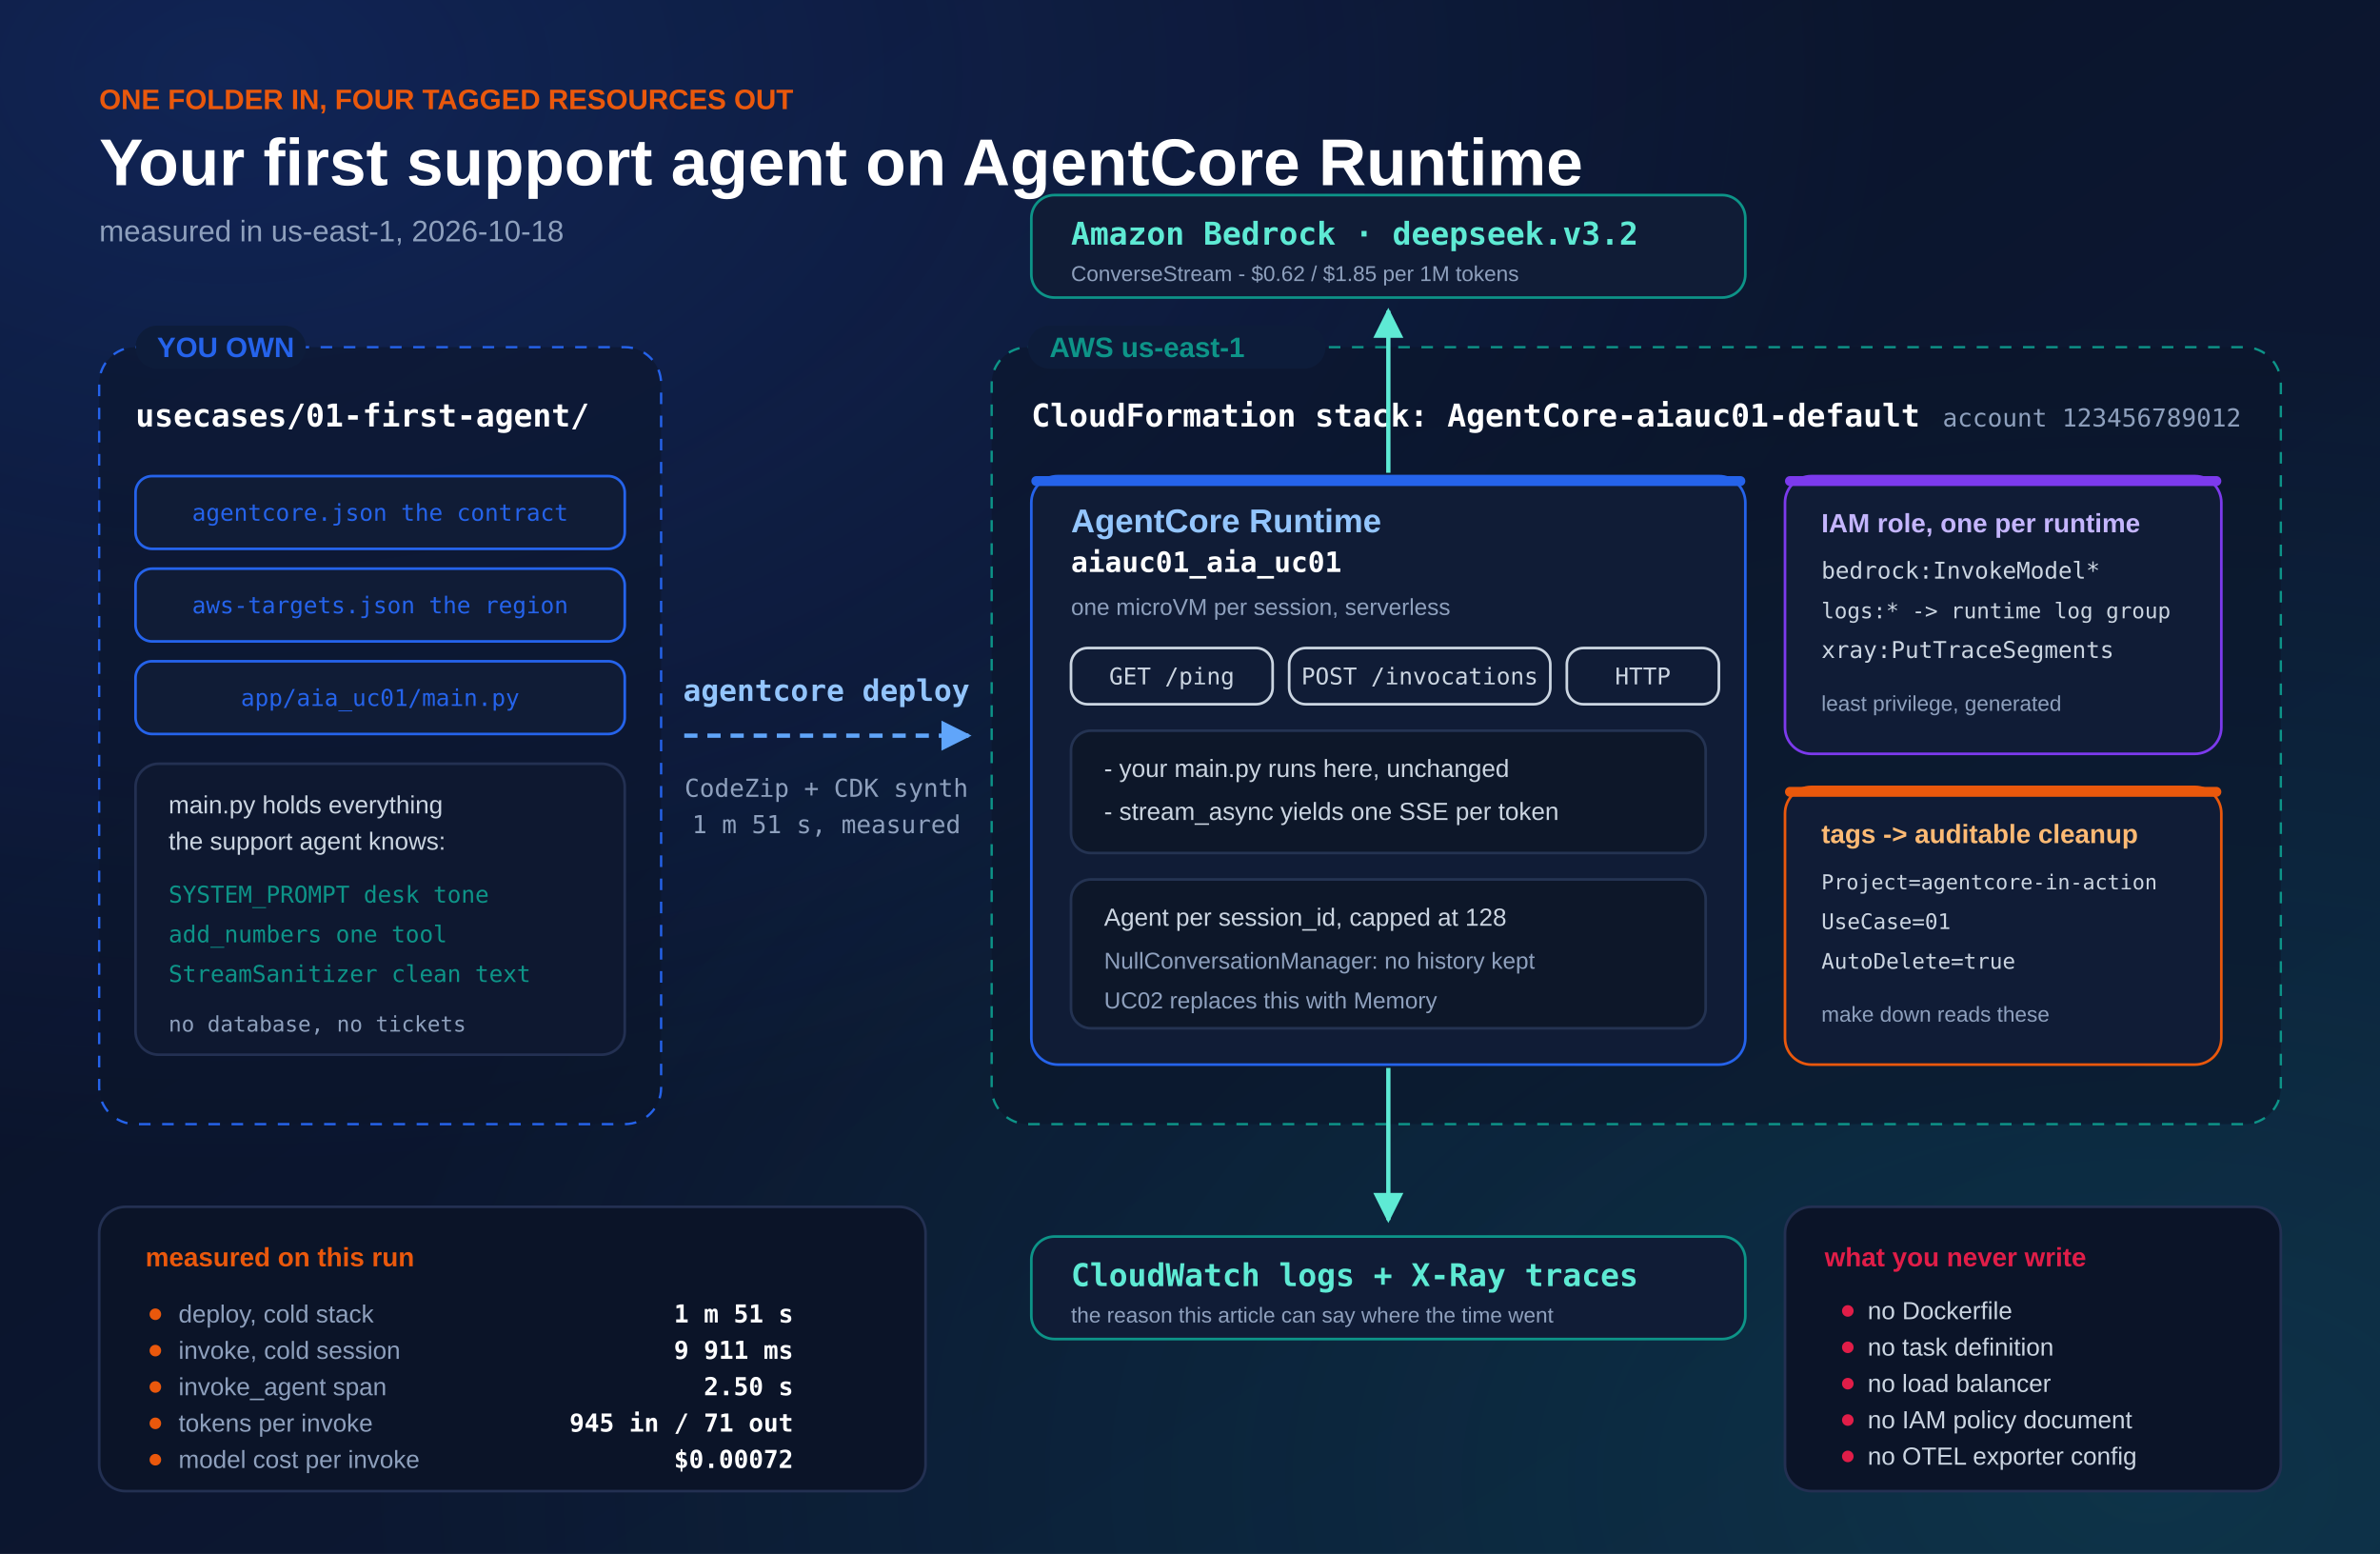
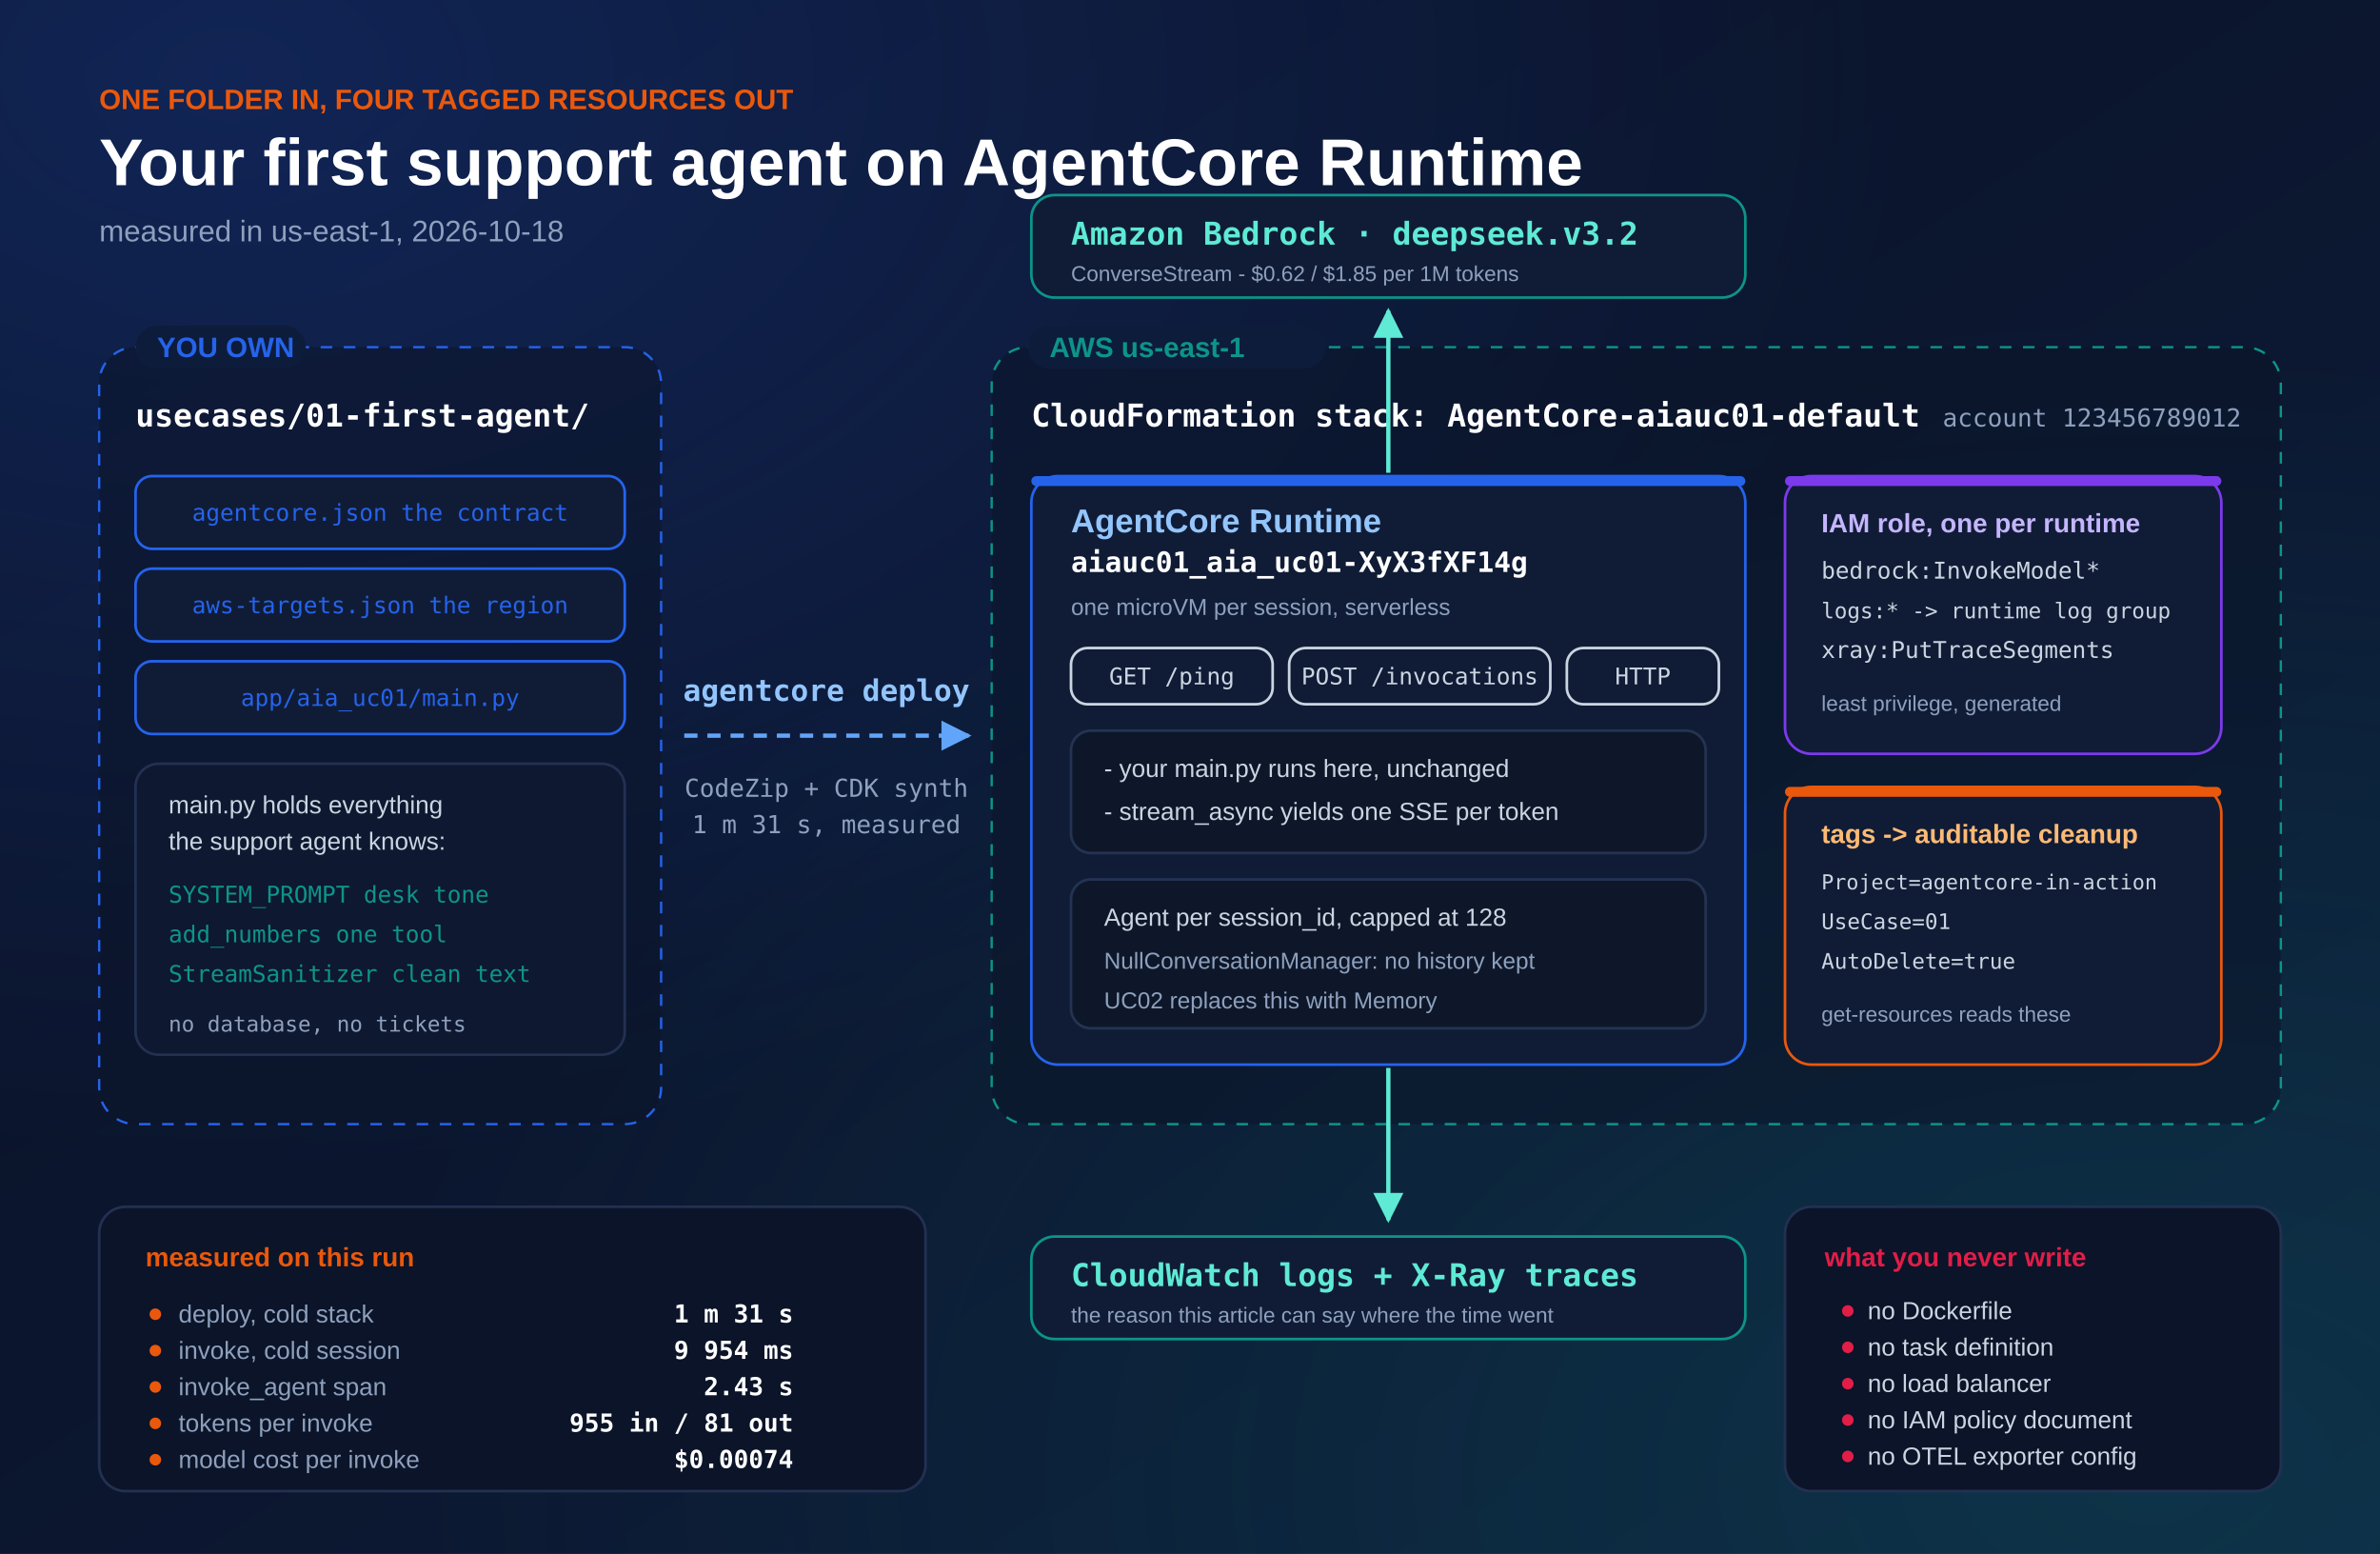
<svg xmlns="http://www.w3.org/2000/svg" viewBox="0 0 1440 940" width="1440" height="940" role="img">
  <defs>
    <linearGradient id="bg" x1="0" y1="0" x2="1" y2="1">
      <stop offset="0" stop-color="#0a1024" />
      <stop offset="1" stop-color="#0d1c3a" />
    </linearGradient>
    <radialGradient id="gA" cx="0.10" cy="0.05" r="0.7">
      <stop offset="0" stop-color="#2563eb" stop-opacity="0.24" />
      <stop offset="1" stop-color="#2563eb" stop-opacity="0" />
    </radialGradient>
    <radialGradient id="gB" cx="0.90" cy="0.95" r="0.75">
      <stop offset="0" stop-color="#0d9488" stop-opacity="0.20" />
      <stop offset="1" stop-color="#0d9488" stop-opacity="0" />
    </radialGradient>
    <marker id="ah" viewBox="0 0 10 10" refX="9" refY="5" markerWidth="7" markerHeight="7" orient="auto">
      <path d="M 0 0 L 10 5 L 0 10 z" fill="#60a5fa" />
    </marker>
    <marker id="ah2" viewBox="0 0 10 10" refX="9" refY="5" markerWidth="7" markerHeight="7" orient="auto">
      <path d="M 0 0 L 10 5 L 0 10 z" fill="#5eead4" />
    </marker>
  </defs>
  <rect width="1440" height="940" fill="url(#bg)" />
  <rect width="1440" height="940" fill="url(#gA)" />
  <rect width="1440" height="940" fill="url(#gB)" />
  <g font-family="ui-sans-serif, -apple-system, 'Helvetica Neue', Arial, sans-serif">
    <text x="60" y="66" font-size="17" fill="#ea580c" font-weight="700" text-anchor="start" font-family="inherit">ONE FOLDER IN, FOUR TAGGED RESOURCES OUT</text>
    <text x="60" y="112" font-size="40" fill="#ffffff" font-weight="800" text-anchor="start" font-family="inherit">Your first support agent on AgentCore Runtime</text>
    <text x="60" y="146" font-size="18" fill="#8ea0bd" font-weight="400" text-anchor="start" font-family="inherit">measured in us-east-1, 2026-10-18</text>
    <rect x="60" y="210" width="340" height="470" rx="22" fill="#0b1428" fill-opacity="0.55" stroke="#2563eb" stroke-width="1.4" stroke-dasharray="7 7" />
    <rect x="82" y="197" width="103" height="26" rx="13" fill="#0d1c3a" />
    <text x="95" y="216" font-size="17" fill="#2563eb" font-weight="700" text-anchor="start" font-family="inherit">YOU OWN</text>
    <text x="82" y="258" font-size="19" fill="#ffffff" font-weight="700" text-anchor="start" font-family="ui-monospace, SFMono-Regular, Menlo, Consolas, monospace">usecases/01-first-agent/</text>
    <rect x="82" y="288" width="296" height="44" rx="10" fill="#101c36" stroke="#2563eb" stroke-width="1.6" opacity="1.0" />
    <text x="230.0" y="315.0" font-size="14" fill="#2563eb" font-weight="500" text-anchor="middle" font-family="ui-monospace, SFMono-Regular, Menlo, Consolas, monospace">agentcore.json   the contract</text>
    <rect x="82" y="344" width="296" height="44" rx="10" fill="#101c36" stroke="#2563eb" stroke-width="1.6" opacity="1.0" />
    <text x="230.0" y="371.0" font-size="14" fill="#2563eb" font-weight="500" text-anchor="middle" font-family="ui-monospace, SFMono-Regular, Menlo, Consolas, monospace">aws-targets.json   the region</text>
    <rect x="82" y="400" width="296" height="44" rx="10" fill="#101c36" stroke="#2563eb" stroke-width="1.6" opacity="1.0" />
    <text x="230.0" y="427.0" font-size="14" fill="#2563eb" font-weight="500" text-anchor="middle" font-family="ui-monospace, SFMono-Regular, Menlo, Consolas, monospace">app/aia_uc01/main.py</text>
    <rect x="82" y="462" width="296" height="176" rx="14" fill="#0e1830" stroke="#233052" stroke-width="1.6" opacity="1.0" />
    <text x="102" y="492" font-size="15" fill="#cbd5e1" font-weight="400" text-anchor="start" font-family="inherit">main.py holds everything</text>
    <text x="102" y="514" font-size="15" fill="#cbd5e1" font-weight="400" text-anchor="start" font-family="inherit">the support agent knows:</text>
    <text x="102" y="546" font-size="14" fill="#0d9488" font-weight="500" text-anchor="start" font-family="ui-monospace, SFMono-Regular, Menlo, Consolas, monospace">SYSTEM_PROMPT   desk tone</text>
    <text x="102" y="570" font-size="14" fill="#0d9488" font-weight="500" text-anchor="start" font-family="ui-monospace, SFMono-Regular, Menlo, Consolas, monospace">add_numbers     one tool</text>
    <text x="102" y="594" font-size="14" fill="#0d9488" font-weight="500" text-anchor="start" font-family="ui-monospace, SFMono-Regular, Menlo, Consolas, monospace">StreamSanitizer clean text</text>
    <text x="102" y="624" font-size="13" fill="#8ea0bd" font-weight="400" text-anchor="start" font-family="ui-monospace, SFMono-Regular, Menlo, Consolas, monospace">no database, no tickets</text>
    <path d="M 414 445 L 586 445" stroke="#60a5fa" stroke-width="2.6" stroke-dasharray="8 6" marker-end="url(#ah)" />
    <text x="500" y="424" font-size="18" fill="#93c5fd" font-weight="700" text-anchor="middle" font-family="ui-monospace, SFMono-Regular, Menlo, Consolas, monospace">agentcore deploy</text>
    <text x="500" y="482" font-size="15" fill="#8ea0bd" font-weight="400" text-anchor="middle" font-family="ui-monospace, SFMono-Regular, Menlo, Consolas, monospace">CodeZip + CDK synth</text>
-     <text x="500" y="504" font-size="15" fill="#8ea0bd" font-weight="400" text-anchor="middle" font-family="ui-monospace, SFMono-Regular, Menlo, Consolas, monospace">1 m 51 s, measured</text>
+     <text x="500" y="504" font-size="15" fill="#8ea0bd" font-weight="400" text-anchor="middle" font-family="ui-monospace, SFMono-Regular, Menlo, Consolas, monospace">1 m 31 s, measured</text>
    <rect x="600" y="210" width="780" height="470" rx="22" fill="#0b1428" fill-opacity="0.55" stroke="#0d9488" stroke-width="1.4" stroke-dasharray="7 7" />
    <rect x="622" y="197" width="180" height="26" rx="13" fill="#0d1c3a" />
    <text x="635" y="216" font-size="17" fill="#0d9488" font-weight="700" text-anchor="start" font-family="inherit">AWS  us-east-1</text>
    <text x="1356" y="258" font-size="15" fill="#8ea0bd" font-weight="400" text-anchor="end" font-family="ui-monospace, SFMono-Regular, Menlo, Consolas, monospace">account 123456789012</text>
    <text x="624" y="258" font-size="19" fill="#ffffff" font-weight="700" text-anchor="start" font-family="ui-monospace, SFMono-Regular, Menlo, Consolas, monospace">CloudFormation stack: AgentCore-aiauc01-default</text>
    <rect x="624" y="288" width="432" height="356" rx="16" fill="#101c36" stroke="#2563eb" stroke-width="1.6" opacity="1.0" />
    <rect x="624" y="288" width="432" height="6" rx="3" fill="#2563eb" />
    <text x="648" y="322" font-size="20" fill="#93c5fd" font-weight="700" text-anchor="start" font-family="inherit">AgentCore Runtime</text>
-     <text x="648" y="346" font-size="17" fill="#ffffff" font-weight="600" text-anchor="start" font-family="ui-monospace, SFMono-Regular, Menlo, Consolas, monospace">aiauc01_aia_uc01</text>
+     <text x="648" y="346" font-size="17" fill="#ffffff" font-weight="600" text-anchor="start" font-family="ui-monospace, SFMono-Regular, Menlo, Consolas, monospace">aiauc01_aia_uc01-XyX3fXF14g</text>
    <text x="648" y="372" font-size="14" fill="#8ea0bd" font-weight="400" text-anchor="start" font-family="inherit">one microVM per session, serverless</text>
    <rect x="648" y="392" width="122" height="34" rx="10" fill="#101c36" stroke="#cbd5e1" stroke-width="1.6" opacity="1.0" />
    <text x="709.0" y="414.0" font-size="14" fill="#cbd5e1" font-weight="500" text-anchor="middle" font-family="ui-monospace, SFMono-Regular, Menlo, Consolas, monospace">GET /ping</text>
    <rect x="780" y="392" width="158" height="34" rx="10" fill="#101c36" stroke="#cbd5e1" stroke-width="1.6" opacity="1.0" />
    <text x="859.0" y="414.0" font-size="14" fill="#cbd5e1" font-weight="500" text-anchor="middle" font-family="ui-monospace, SFMono-Regular, Menlo, Consolas, monospace">POST /invocations</text>
    <rect x="948" y="392" width="92" height="34" rx="10" fill="#101c36" stroke="#cbd5e1" stroke-width="1.6" opacity="1.0" />
    <text x="994.0" y="414.0" font-size="14" fill="#cbd5e1" font-weight="500" text-anchor="middle" font-family="ui-monospace, SFMono-Regular, Menlo, Consolas, monospace">HTTP</text>
    <rect x="648" y="442" width="384" height="74" rx="12" fill="#0d1729" stroke="#243352" stroke-width="1.6" opacity="1.0" />
    <text x="668" y="470" font-size="15" fill="#cbd5e1" font-weight="400" text-anchor="start" font-family="inherit">- your main.py runs here, unchanged</text>
    <text x="668" y="496" font-size="15" fill="#cbd5e1" font-weight="400" text-anchor="start" font-family="inherit">- stream_async yields one SSE per token</text>
    <rect x="648" y="532" width="384" height="90" rx="12" fill="#0d1729" stroke="#243352" stroke-width="1.6" opacity="1.0" />
    <text x="668" y="560" font-size="15" fill="#cbd5e1" font-weight="400" text-anchor="start" font-family="inherit">Agent per session_id, capped at 128</text>
    <text x="668" y="586" font-size="14" fill="#8ea0bd" font-weight="400" text-anchor="start" font-family="inherit">NullConversationManager: no history kept</text>
    <text x="668" y="610" font-size="14" fill="#8ea0bd" font-weight="400" text-anchor="start" font-family="inherit">UC02 replaces this with Memory</text>
    <rect x="1080" y="288" width="264" height="168" rx="16" fill="#101c36" stroke="#7c3aed" stroke-width="1.6" opacity="1.0" />
    <rect x="1080" y="288" width="264" height="6" rx="3" fill="#7c3aed" />
    <text x="1102" y="322" font-size="16" fill="#c4b5fd" font-weight="700" text-anchor="start" font-family="inherit">IAM role, one per runtime</text>
    <text x="1102" y="350" font-size="14" fill="#cbd5e1" font-weight="400" text-anchor="start" font-family="ui-monospace, SFMono-Regular, Menlo, Consolas, monospace">bedrock:InvokeModel*</text>
    <text x="1102" y="374" font-size="13" fill="#cbd5e1" font-weight="400" text-anchor="start" font-family="ui-monospace, SFMono-Regular, Menlo, Consolas, monospace">logs:*  -&gt; runtime log group</text>
    <text x="1102" y="398" font-size="14" fill="#cbd5e1" font-weight="400" text-anchor="start" font-family="ui-monospace, SFMono-Regular, Menlo, Consolas, monospace">xray:PutTraceSegments</text>
    <text x="1102" y="430" font-size="13" fill="#8ea0bd" font-weight="400" text-anchor="start" font-family="inherit">least privilege, generated</text>
    <rect x="1080" y="476" width="264" height="168" rx="16" fill="#101c36" stroke="#ea580c" stroke-width="1.6" opacity="1.0" />
    <rect x="1080" y="476" width="264" height="6" rx="3" fill="#ea580c" />
    <text x="1102" y="510" font-size="16" fill="#fdba74" font-weight="700" text-anchor="start" font-family="inherit">tags -&gt; auditable cleanup</text>
    <text x="1102" y="538" font-size="12.5" fill="#cbd5e1" font-weight="400" text-anchor="start" font-family="ui-monospace, SFMono-Regular, Menlo, Consolas, monospace">Project=agentcore-in-action</text>
    <text x="1102" y="562" font-size="13" fill="#cbd5e1" font-weight="400" text-anchor="start" font-family="ui-monospace, SFMono-Regular, Menlo, Consolas, monospace">UseCase=01</text>
    <text x="1102" y="586" font-size="13" fill="#cbd5e1" font-weight="400" text-anchor="start" font-family="ui-monospace, SFMono-Regular, Menlo, Consolas, monospace">AutoDelete=true</text>
-     <text x="1102" y="618" font-size="13" fill="#8ea0bd" font-weight="400" text-anchor="start" font-family="inherit">make down reads these</text>
+     <text x="1102" y="618" font-size="13" fill="#8ea0bd" font-weight="400" text-anchor="start" font-family="inherit">get-resources reads these</text>
    <path d="M 840 286 L 840 188" stroke="#5eead4" stroke-width="2.6" marker-end="url(#ah2)" />
    <rect x="624" y="118" width="432" height="62" rx="14" fill="#101c36" stroke="#0d9488" stroke-width="1.6" opacity="1.0" />
    <text x="648" y="148" font-size="19" fill="#5eead4" font-weight="700" text-anchor="start" font-family="ui-monospace, SFMono-Regular, Menlo, Consolas, monospace">Amazon Bedrock  ·  deepseek.v3.2</text>
    <text x="648" y="170" font-size="13" fill="#8ea0bd" font-weight="400" text-anchor="start" font-family="inherit">ConverseStream  -  $0.62 / $1.85 per 1M tokens</text>
    <path d="M 840 646 L 840 738" stroke="#5eead4" stroke-width="2.6" marker-end="url(#ah2)" />
    <rect x="624" y="748" width="432" height="62" rx="14" fill="#101c36" stroke="#0d9488" stroke-width="1.6" opacity="1.0" />
    <text x="648" y="778" font-size="19" fill="#5eead4" font-weight="700" text-anchor="start" font-family="ui-monospace, SFMono-Regular, Menlo, Consolas, monospace">CloudWatch logs + X-Ray traces</text>
    <text x="648" y="800" font-size="13" fill="#8ea0bd" font-weight="400" text-anchor="start" font-family="inherit">the reason this article can say where the time went</text>
    <rect x="60" y="730" width="500" height="172" rx="16" fill="#0b1428" stroke="#233052" stroke-width="1.6" opacity="1.0" />
    <text x="88" y="766" font-size="16" fill="#ea580c" font-weight="700" text-anchor="start" font-family="inherit">measured on this run</text>
    <circle cx="94" cy="795" r="3.5" fill="#ea580c" />
    <text x="108" y="800" font-size="15" fill="#8ea0bd" font-weight="400" text-anchor="start" font-family="inherit">deploy, cold stack</text>
-     <text x="480" y="800" font-size="15" fill="#ffffff" font-weight="600" text-anchor="end" font-family="ui-monospace, SFMono-Regular, Menlo, Consolas, monospace">1 m 51 s</text>
+     <text x="480" y="800" font-size="15" fill="#ffffff" font-weight="600" text-anchor="end" font-family="ui-monospace, SFMono-Regular, Menlo, Consolas, monospace">1 m 31 s</text>
    <circle cx="94" cy="817" r="3.5" fill="#ea580c" />
    <text x="108" y="822" font-size="15" fill="#8ea0bd" font-weight="400" text-anchor="start" font-family="inherit">invoke, cold session</text>
-     <text x="480" y="822" font-size="15" fill="#ffffff" font-weight="600" text-anchor="end" font-family="ui-monospace, SFMono-Regular, Menlo, Consolas, monospace">9 911 ms</text>
+     <text x="480" y="822" font-size="15" fill="#ffffff" font-weight="600" text-anchor="end" font-family="ui-monospace, SFMono-Regular, Menlo, Consolas, monospace">9 954 ms</text>
    <circle cx="94" cy="839" r="3.5" fill="#ea580c" />
    <text x="108" y="844" font-size="15" fill="#8ea0bd" font-weight="400" text-anchor="start" font-family="inherit">invoke_agent span</text>
-     <text x="480" y="844" font-size="15" fill="#ffffff" font-weight="600" text-anchor="end" font-family="ui-monospace, SFMono-Regular, Menlo, Consolas, monospace">2.50 s</text>
+     <text x="480" y="844" font-size="15" fill="#ffffff" font-weight="600" text-anchor="end" font-family="ui-monospace, SFMono-Regular, Menlo, Consolas, monospace">2.43 s</text>
    <circle cx="94" cy="861" r="3.5" fill="#ea580c" />
    <text x="108" y="866" font-size="15" fill="#8ea0bd" font-weight="400" text-anchor="start" font-family="inherit">tokens per invoke</text>
-     <text x="480" y="866" font-size="15" fill="#ffffff" font-weight="600" text-anchor="end" font-family="ui-monospace, SFMono-Regular, Menlo, Consolas, monospace">945 in / 71 out</text>
+     <text x="480" y="866" font-size="15" fill="#ffffff" font-weight="600" text-anchor="end" font-family="ui-monospace, SFMono-Regular, Menlo, Consolas, monospace">955 in / 81 out</text>
    <circle cx="94" cy="883" r="3.5" fill="#ea580c" />
    <text x="108" y="888" font-size="15" fill="#8ea0bd" font-weight="400" text-anchor="start" font-family="inherit">model cost per invoke</text>
-     <text x="480" y="888" font-size="15" fill="#ffffff" font-weight="600" text-anchor="end" font-family="ui-monospace, SFMono-Regular, Menlo, Consolas, monospace">$0.00072</text>
+     <text x="480" y="888" font-size="15" fill="#ffffff" font-weight="600" text-anchor="end" font-family="ui-monospace, SFMono-Regular, Menlo, Consolas, monospace">$0.00074</text>
    <rect x="1080" y="730" width="300" height="172" rx="16" fill="#0b1428" stroke="#233052" stroke-width="1.6" opacity="1.0" />
    <text x="1104" y="766" font-size="16" fill="#e11d48" font-weight="700" text-anchor="start" font-family="inherit">what you never write</text>
    <circle cx="1118" cy="793" r="3.5" fill="#e11d48" />
    <text x="1130" y="798" font-size="15" fill="#cbd5e1" font-weight="400" text-anchor="start" font-family="inherit">no Dockerfile</text>
    <circle cx="1118" cy="815" r="3.5" fill="#e11d48" />
    <text x="1130" y="820" font-size="15" fill="#cbd5e1" font-weight="400" text-anchor="start" font-family="inherit">no task definition</text>
    <circle cx="1118" cy="837" r="3.5" fill="#e11d48" />
    <text x="1130" y="842" font-size="15" fill="#cbd5e1" font-weight="400" text-anchor="start" font-family="inherit">no load balancer</text>
    <circle cx="1118" cy="859" r="3.5" fill="#e11d48" />
    <text x="1130" y="864" font-size="15" fill="#cbd5e1" font-weight="400" text-anchor="start" font-family="inherit">no IAM policy document</text>
    <circle cx="1118" cy="881" r="3.5" fill="#e11d48" />
    <text x="1130" y="886" font-size="15" fill="#cbd5e1" font-weight="400" text-anchor="start" font-family="inherit">no OTEL exporter config</text>
  </g>
</svg>
